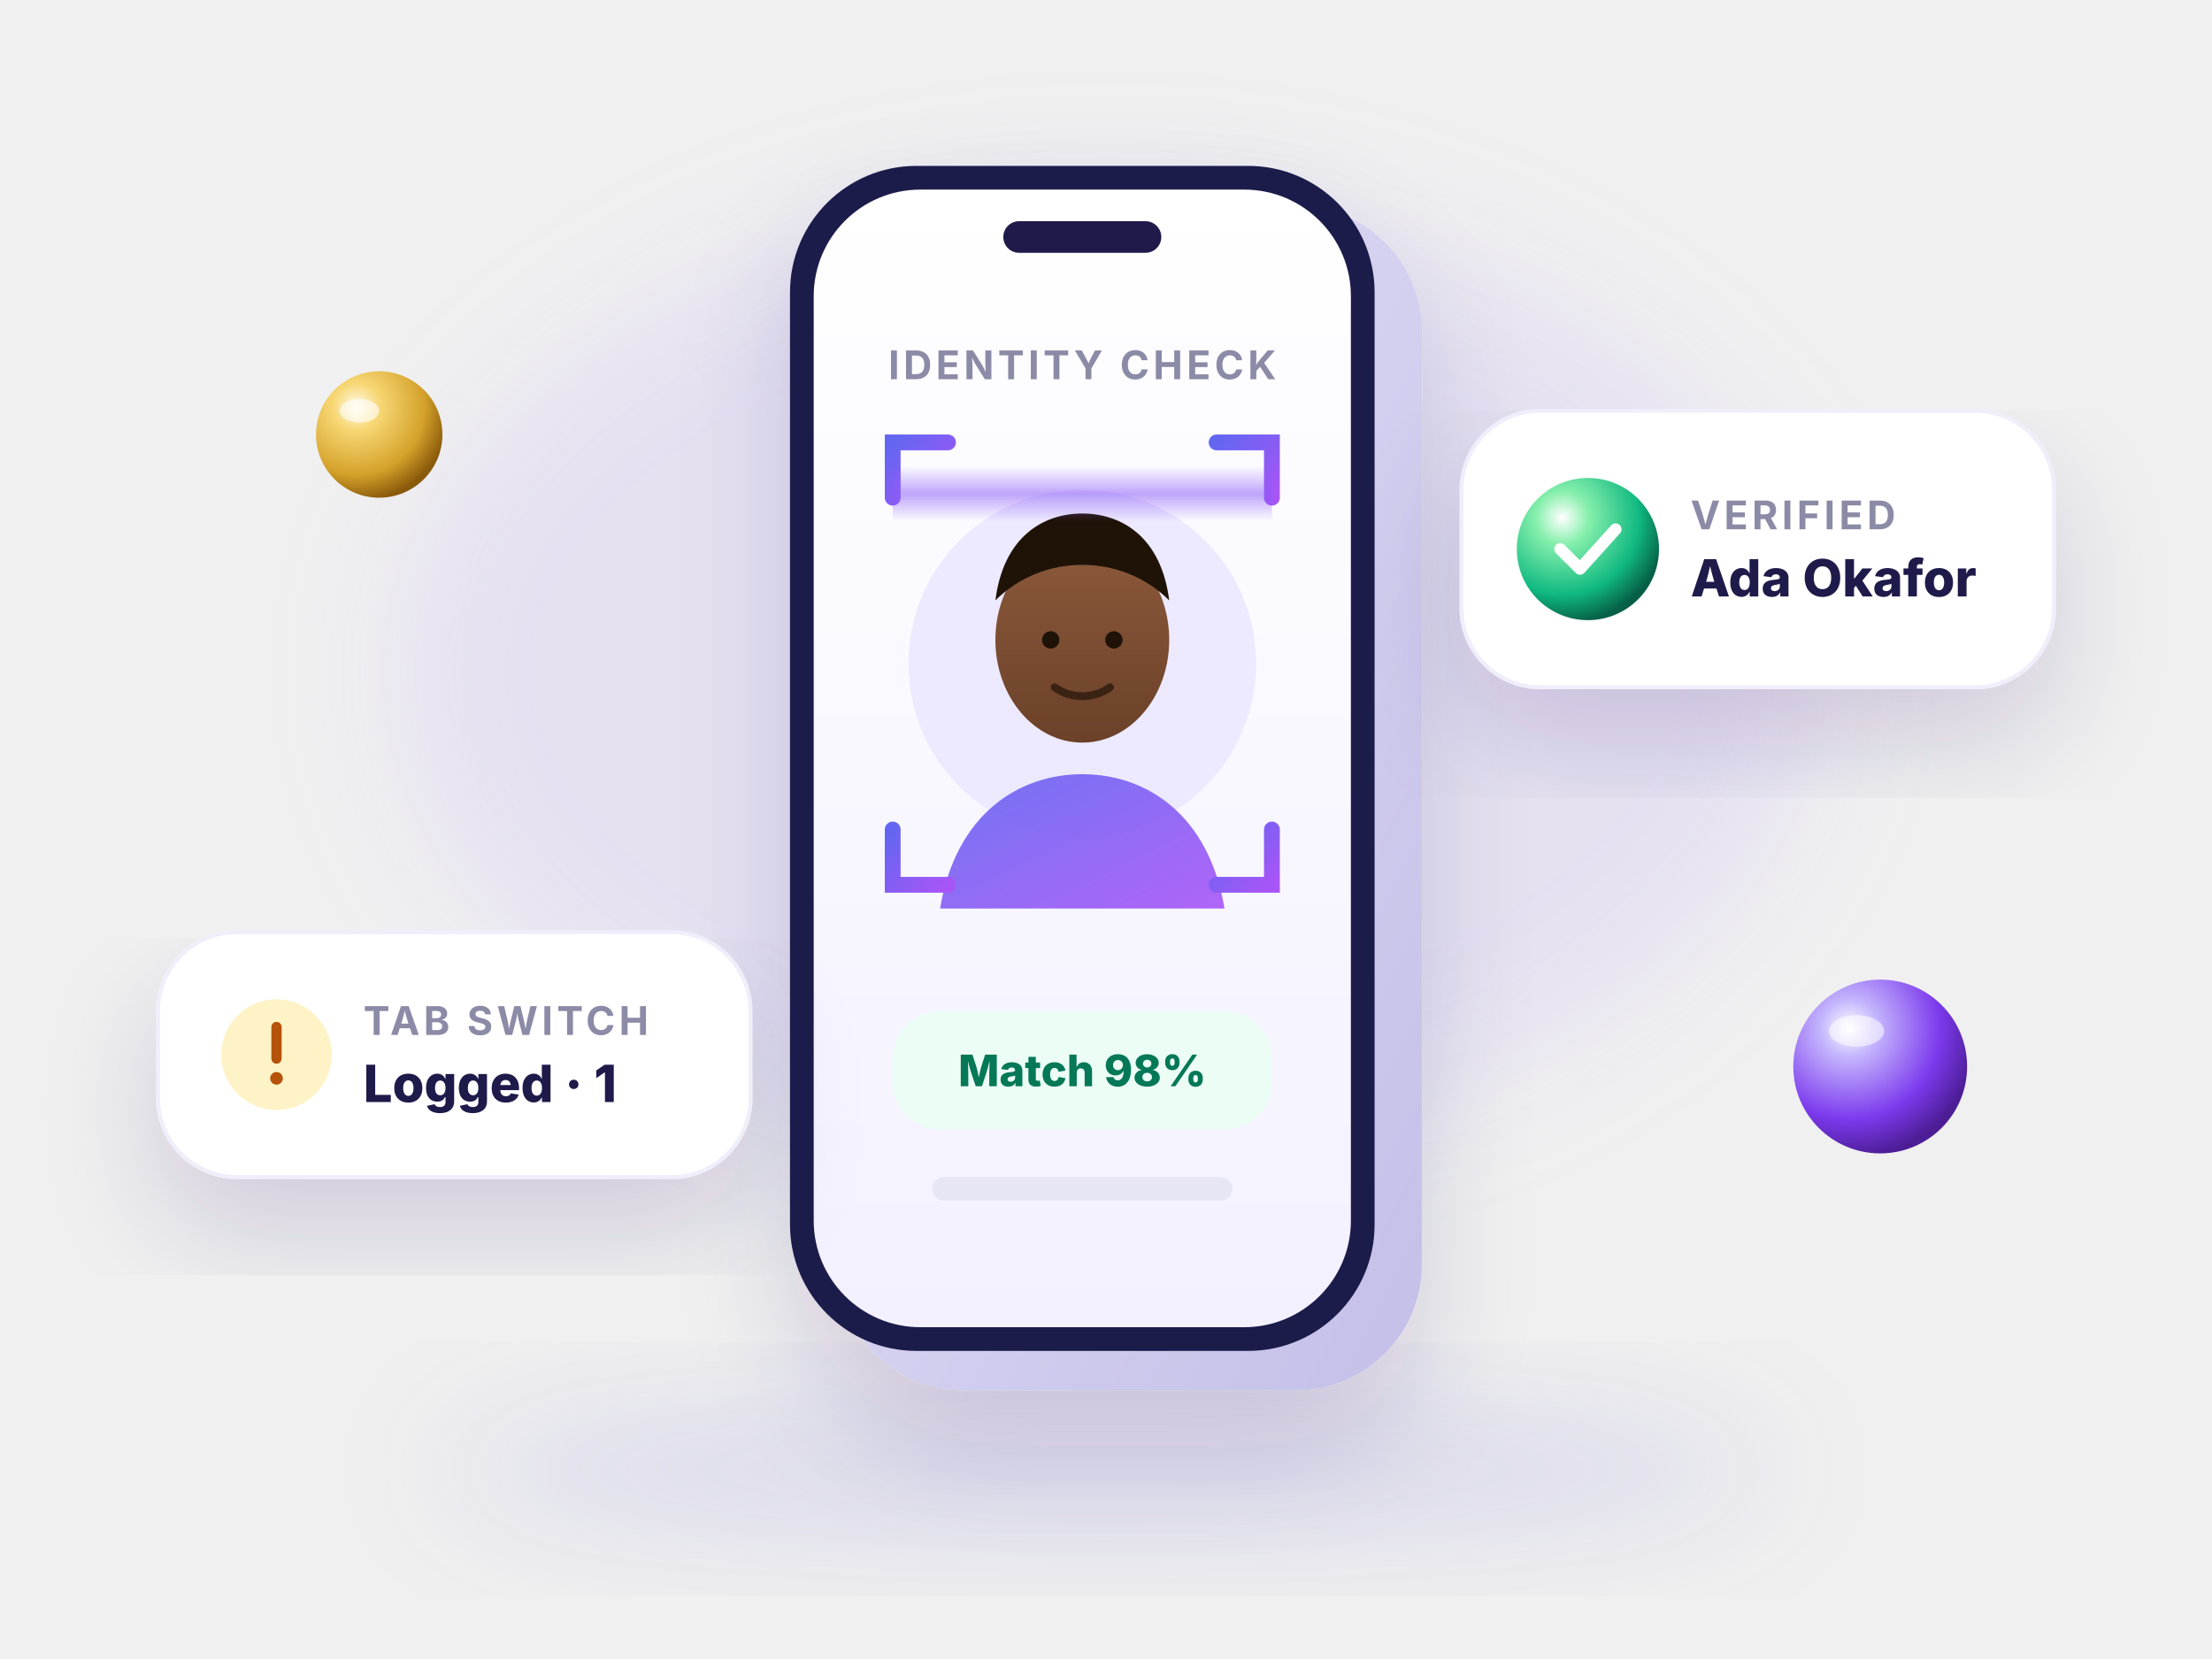
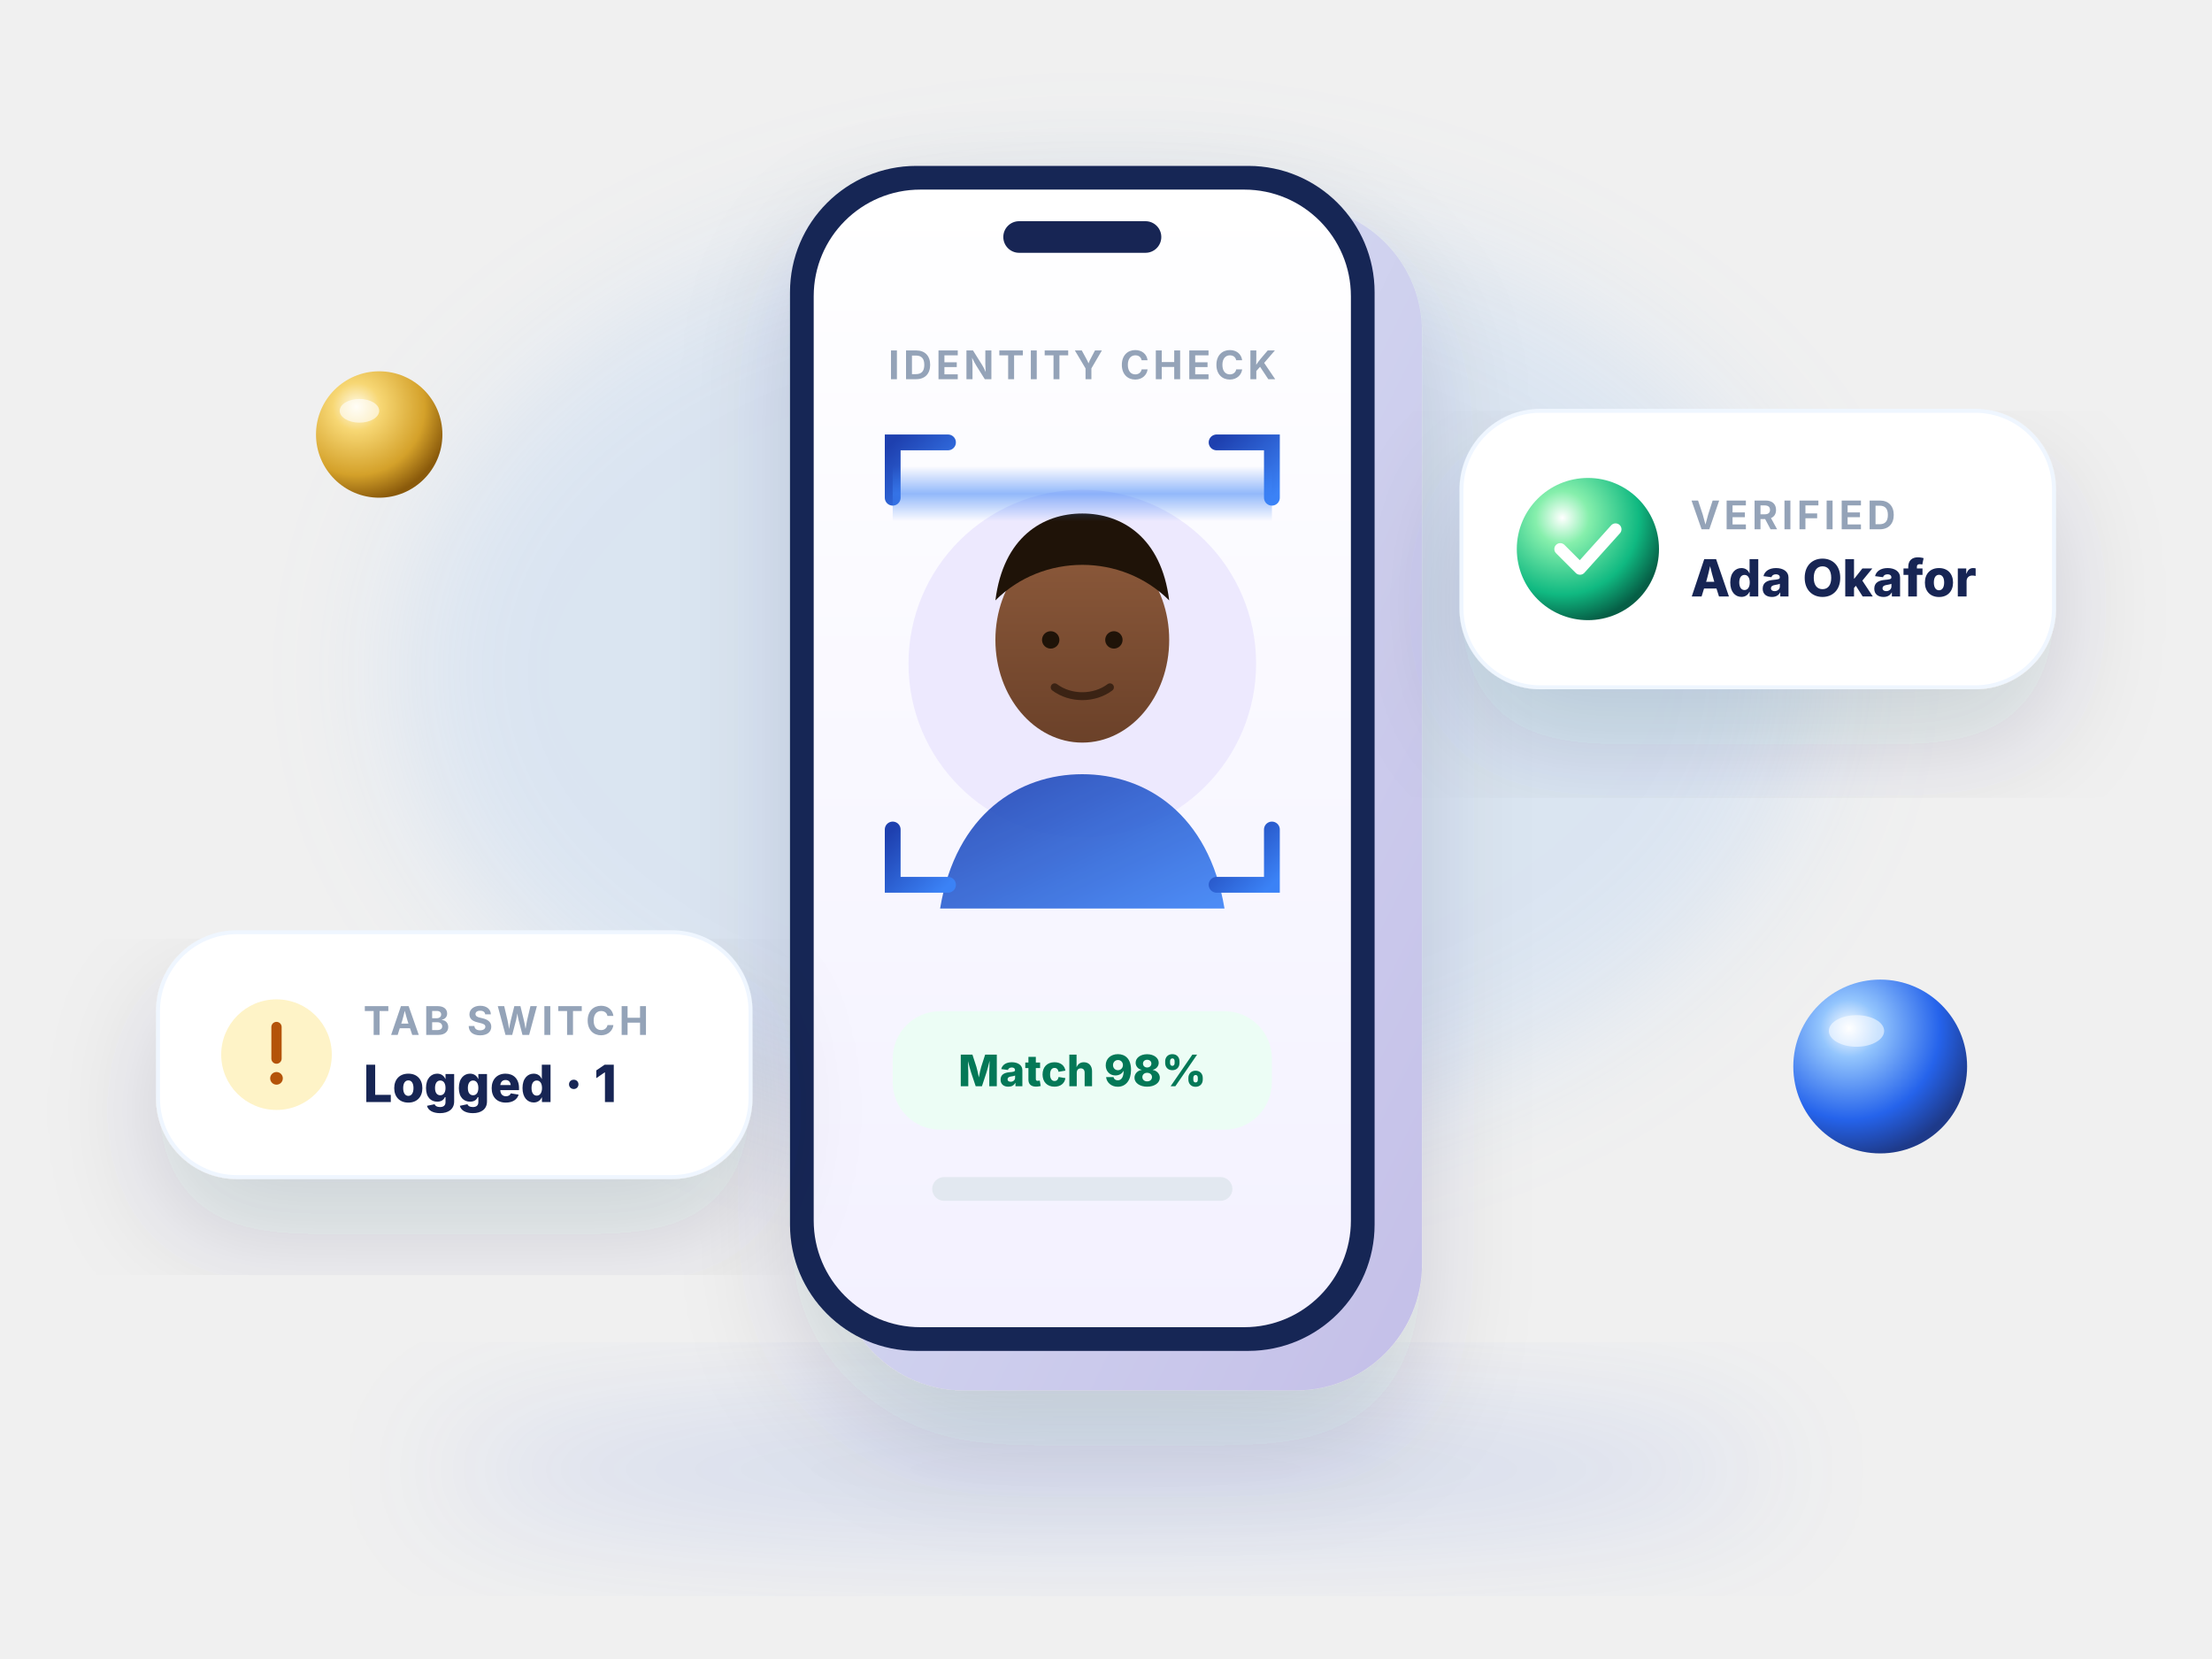
<svg xmlns="http://www.w3.org/2000/svg" viewBox="0 0 560 420" fill="none" role="img" aria-label="Phone verifying a student's face before an exam">
  <style>
    .float-a { animation: fa 6s ease-in-out infinite; }
    .float-b { animation: fb 7s ease-in-out infinite; }
    .scan { animation: scan 2.8s ease-in-out infinite; }
    @keyframes fa { 0%, 100% { transform: translateY(0); } 50% { transform: translateY(-10px); } }
    @keyframes fb { 0%, 100% { transform: translateY(0); } 50% { transform: translateY(8px); } }
    @keyframes scan { 0%, 100% { transform: translateY(0); opacity: .9; } 50% { transform: translateY(92px); opacity: .5; } }
    @media (prefers-reduced-motion: reduce) { .float-a, .float-b, .scan { animation: none; } }
  </style>
  <defs>
    <linearGradient id="brand" x1="0" y1="0" x2="1" y2="1">
-       <stop offset="0" stop-color="#6366F1" />
-       <stop offset="1" stop-color="#A855F7" />
+       <stop offset="0" stop-color="#1E40AF" />
+       <stop offset="1" stop-color="#3B82F6" />
    </linearGradient>
    <linearGradient id="edge" x1="0" y1="0" x2="1" y2="1">
-       <stop offset="0" stop-color="#E4E2F7" />
+       <stop offset="0" stop-color="#DBE4F5" />
      <stop offset="1" stop-color="#C4BFE8" />
    </linearGradient>
    <linearGradient id="glass" x1="0" y1="0" x2="0" y2="1">
      <stop offset="0" stop-color="#FFFFFF" />
      <stop offset="1" stop-color="#F3F1FF" />
    </linearGradient>
    <linearGradient id="skin" x1="0" y1="0" x2="0" y2="1">
      <stop offset="0" stop-color="#8D5A3B" />
      <stop offset="1" stop-color="#6B4129" />
    </linearGradient>
    <linearGradient id="beam" x1="0" y1="0" x2="0" y2="1">
-       <stop offset="0" stop-color="#8B5CF6" stop-opacity="0" />
-       <stop offset=".5" stop-color="#8B5CF6" stop-opacity=".55" />
-       <stop offset="1" stop-color="#8B5CF6" stop-opacity="0" />
+       <stop offset="0" stop-color="#3B82F6" stop-opacity="0" />
+       <stop offset=".5" stop-color="#3B82F6" stop-opacity=".55" />
+       <stop offset="1" stop-color="#3B82F6" stop-opacity="0" />
    </linearGradient>
    <radialGradient id="orbGreen" cx=".32" cy=".28" r=".75">
      <stop offset="0" stop-color="#FFFFFF" />
      <stop offset=".25" stop-color="#86EFAC" />
      <stop offset=".72" stop-color="#10B981" />
      <stop offset="1" stop-color="#065F46" />
    </radialGradient>
    <radialGradient id="orbGold" cx=".32" cy=".28" r=".75">
      <stop offset="0" stop-color="#FFFBEA" />
      <stop offset=".25" stop-color="#F7D774" />
      <stop offset=".72" stop-color="#D4A12A" />
      <stop offset="1" stop-color="#8A5A0B" />
    </radialGradient>
    <radialGradient id="orbViolet" cx=".32" cy=".28" r=".75">
      <stop offset="0" stop-color="#FFFFFF" />
-       <stop offset=".22" stop-color="#C4B5FD" />
-       <stop offset=".7" stop-color="#7C3AED" />
-       <stop offset="1" stop-color="#4C1D95" />
+       <stop offset=".22" stop-color="#93C5FD" />
+       <stop offset=".7" stop-color="#2563EB" />
+       <stop offset="1" stop-color="#1E3A8A" />
    </radialGradient>
    <filter id="soft" x="-30%" y="-30%" width="160%" height="160%">
      <feGaussianBlur stdDeviation="16" />
    </filter>
    <filter id="lift" x="-20%" y="-20%" width="140%" height="160%">
-       <feDropShadow dx="0" dy="14" stdDeviation="14" flood-color="#2E1065" flood-opacity=".15" />
+       <feDropShadow dx="0" dy="14" stdDeviation="14" flood-color="#172554" flood-opacity=".15" />
    </filter>
    <clipPath id="screen">
      <rect x="214" y="58" width="132" height="268" rx="22" />
    </clipPath>
  </defs>
-   <ellipse cx="280" cy="372" rx="170" ry="20" fill="#4338CA" opacity=".12" filter="url(#soft)" />
-   <ellipse cx="280" cy="170" rx="180" ry="120" fill="#A78BFA" opacity=".15" filter="url(#soft)" />
+   <ellipse cx="280" cy="372" rx="170" ry="20" fill="#1D4ED8" opacity=".12" filter="url(#soft)" />
+   <ellipse cx="280" cy="170" rx="180" ry="120" fill="#60A5FA" opacity=".15" filter="url(#soft)" />
  <g filter="url(#lift)">
    <rect x="212" y="52" width="148" height="300" rx="32" fill="url(#edge)" />
-     <rect x="200" y="42" width="148" height="300" rx="32" fill="#1E1B4B" />
+     <rect x="200" y="42" width="148" height="300" rx="32" fill="#172554" />
    <rect x="206" y="48" width="136" height="288" rx="27" fill="url(#glass)" />
  </g>
-   <rect x="254" y="56" width="40" height="8" rx="4" fill="#1E1B4B" />
+   <rect x="254" y="56" width="40" height="8" rx="4" fill="#172554" />
  <g clip-path="url(#screen)">
-     <text x="274" y="96" text-anchor="middle" font-family="Inter, Segoe UI, Arial, sans-serif" font-size="10" font-weight="700" fill="#8B8BA7" letter-spacing="1">IDENTITY CHECK</text>
+     <text x="274" y="96" text-anchor="middle" font-family="Inter, Segoe UI, Arial, sans-serif" font-size="10" font-weight="700" fill="#94A3B8" letter-spacing="1">IDENTITY CHECK</text>
    <circle cx="274" cy="168" r="44" fill="#EDE9FE" />
    <path d="M238 230c4-24 20-34 36-34s32 10 36 34z" fill="url(#brand)" opacity=".9" />
    <ellipse cx="274" cy="162" rx="22" ry="26" fill="url(#skin)" />
    <path d="M252 152c2-16 12-22 22-22s20 6 22 22c-6-6-14-9-22-9s-16 3-22 9z" fill="#1F1308" />
    <circle cx="266" cy="162" r="2.2" fill="#1F1308" />
    <circle cx="282" cy="162" r="2.2" fill="#1F1308" />
    <path d="M267 174c4 3 10 3 14 0" stroke="#3B2314" stroke-width="2" stroke-linecap="round" />
    <g stroke="url(#brand)" stroke-width="4" stroke-linecap="round">
      <path d="M226 126v-14h14" />
      <path d="M322 126v-14h-14" />
      <path d="M226 210v14h14" />
      <path d="M322 210v14h-14" />
    </g>
    <rect class="scan" x="226" y="118" width="96" height="14" fill="url(#beam)" />
    <rect x="226" y="256" width="96" height="30" rx="12" fill="#ECFDF5" />
    <text x="274" y="275" text-anchor="middle" font-family="Inter, Segoe UI, Arial, sans-serif" font-size="11" font-weight="800" fill="#047857">Match 98%</text>
-     <rect x="236" y="298" width="76" height="6" rx="3" fill="#E7E6F5" />
+     <rect x="236" y="298" width="76" height="6" rx="3" fill="#E2E8F0" />
  </g>
  <g class="float-a">
    <g filter="url(#lift)">
-       <rect x="370" y="104" width="150" height="70" rx="20" fill="#FFFFFF" stroke="#F0EEFB" />
+       <rect x="370" y="104" width="150" height="70" rx="20" fill="#FFFFFF" stroke="#EFF6FF" />
    </g>
    <circle cx="402" cy="139" r="18" fill="url(#orbGreen)" />
    <path d="m395 139 5 5 9-10" stroke="#FFFFFF" stroke-width="3" stroke-linecap="round" stroke-linejoin="round" />
-     <text x="428" y="134" font-family="Inter, Segoe UI, Arial, sans-serif" font-size="10" font-weight="700" fill="#8B8BA7" letter-spacing="1">VERIFIED</text>
-     <text x="428" y="151" font-family="Inter, Segoe UI, Arial, sans-serif" font-size="13" font-weight="800" fill="#1E1B4B">Ada Okafor</text>
+     <text x="428" y="134" font-family="Inter, Segoe UI, Arial, sans-serif" font-size="10" font-weight="700" fill="#94A3B8" letter-spacing="1">VERIFIED</text>
+     <text x="428" y="151" font-family="Inter, Segoe UI, Arial, sans-serif" font-size="13" font-weight="800" fill="#172554">Ada Okafor</text>
  </g>
  <g class="float-b">
    <g filter="url(#lift)">
-       <rect x="40" y="236" width="150" height="62" rx="20" fill="#FFFFFF" stroke="#F0EEFB" />
+       <rect x="40" y="236" width="150" height="62" rx="20" fill="#FFFFFF" stroke="#EFF6FF" />
    </g>
    <circle cx="70" cy="267" r="14" fill="#FEF3C7" />
    <path d="M70 260v8" stroke="#B45309" stroke-width="2.6" stroke-linecap="round" />
    <circle cx="70" cy="273" r="1.6" fill="#B45309" />
-     <text x="92" y="262" font-family="Inter, Segoe UI, Arial, sans-serif" font-size="10" font-weight="700" fill="#8B8BA7" letter-spacing="1">TAB SWITCH</text>
-     <text x="92" y="279" font-family="Inter, Segoe UI, Arial, sans-serif" font-size="13" font-weight="800" fill="#1E1B4B">Logged · 1</text>
+     <text x="92" y="262" font-family="Inter, Segoe UI, Arial, sans-serif" font-size="10" font-weight="700" fill="#94A3B8" letter-spacing="1">TAB SWITCH</text>
+     <text x="92" y="279" font-family="Inter, Segoe UI, Arial, sans-serif" font-size="13" font-weight="800" fill="#172554">Logged · 1</text>
  </g>
  <g class="float-b">
    <circle cx="476" cy="270" r="22" fill="url(#orbViolet)" />
    <ellipse cx="470" cy="261" rx="7" ry="4" fill="#FFFFFF" opacity=".55" />
  </g>
  <g class="float-a">
    <circle cx="96" cy="110" r="16" fill="url(#orbGold)" />
    <ellipse cx="91" cy="104" rx="5" ry="3" fill="#FFFFFF" opacity=".6" />
  </g>
</svg>
